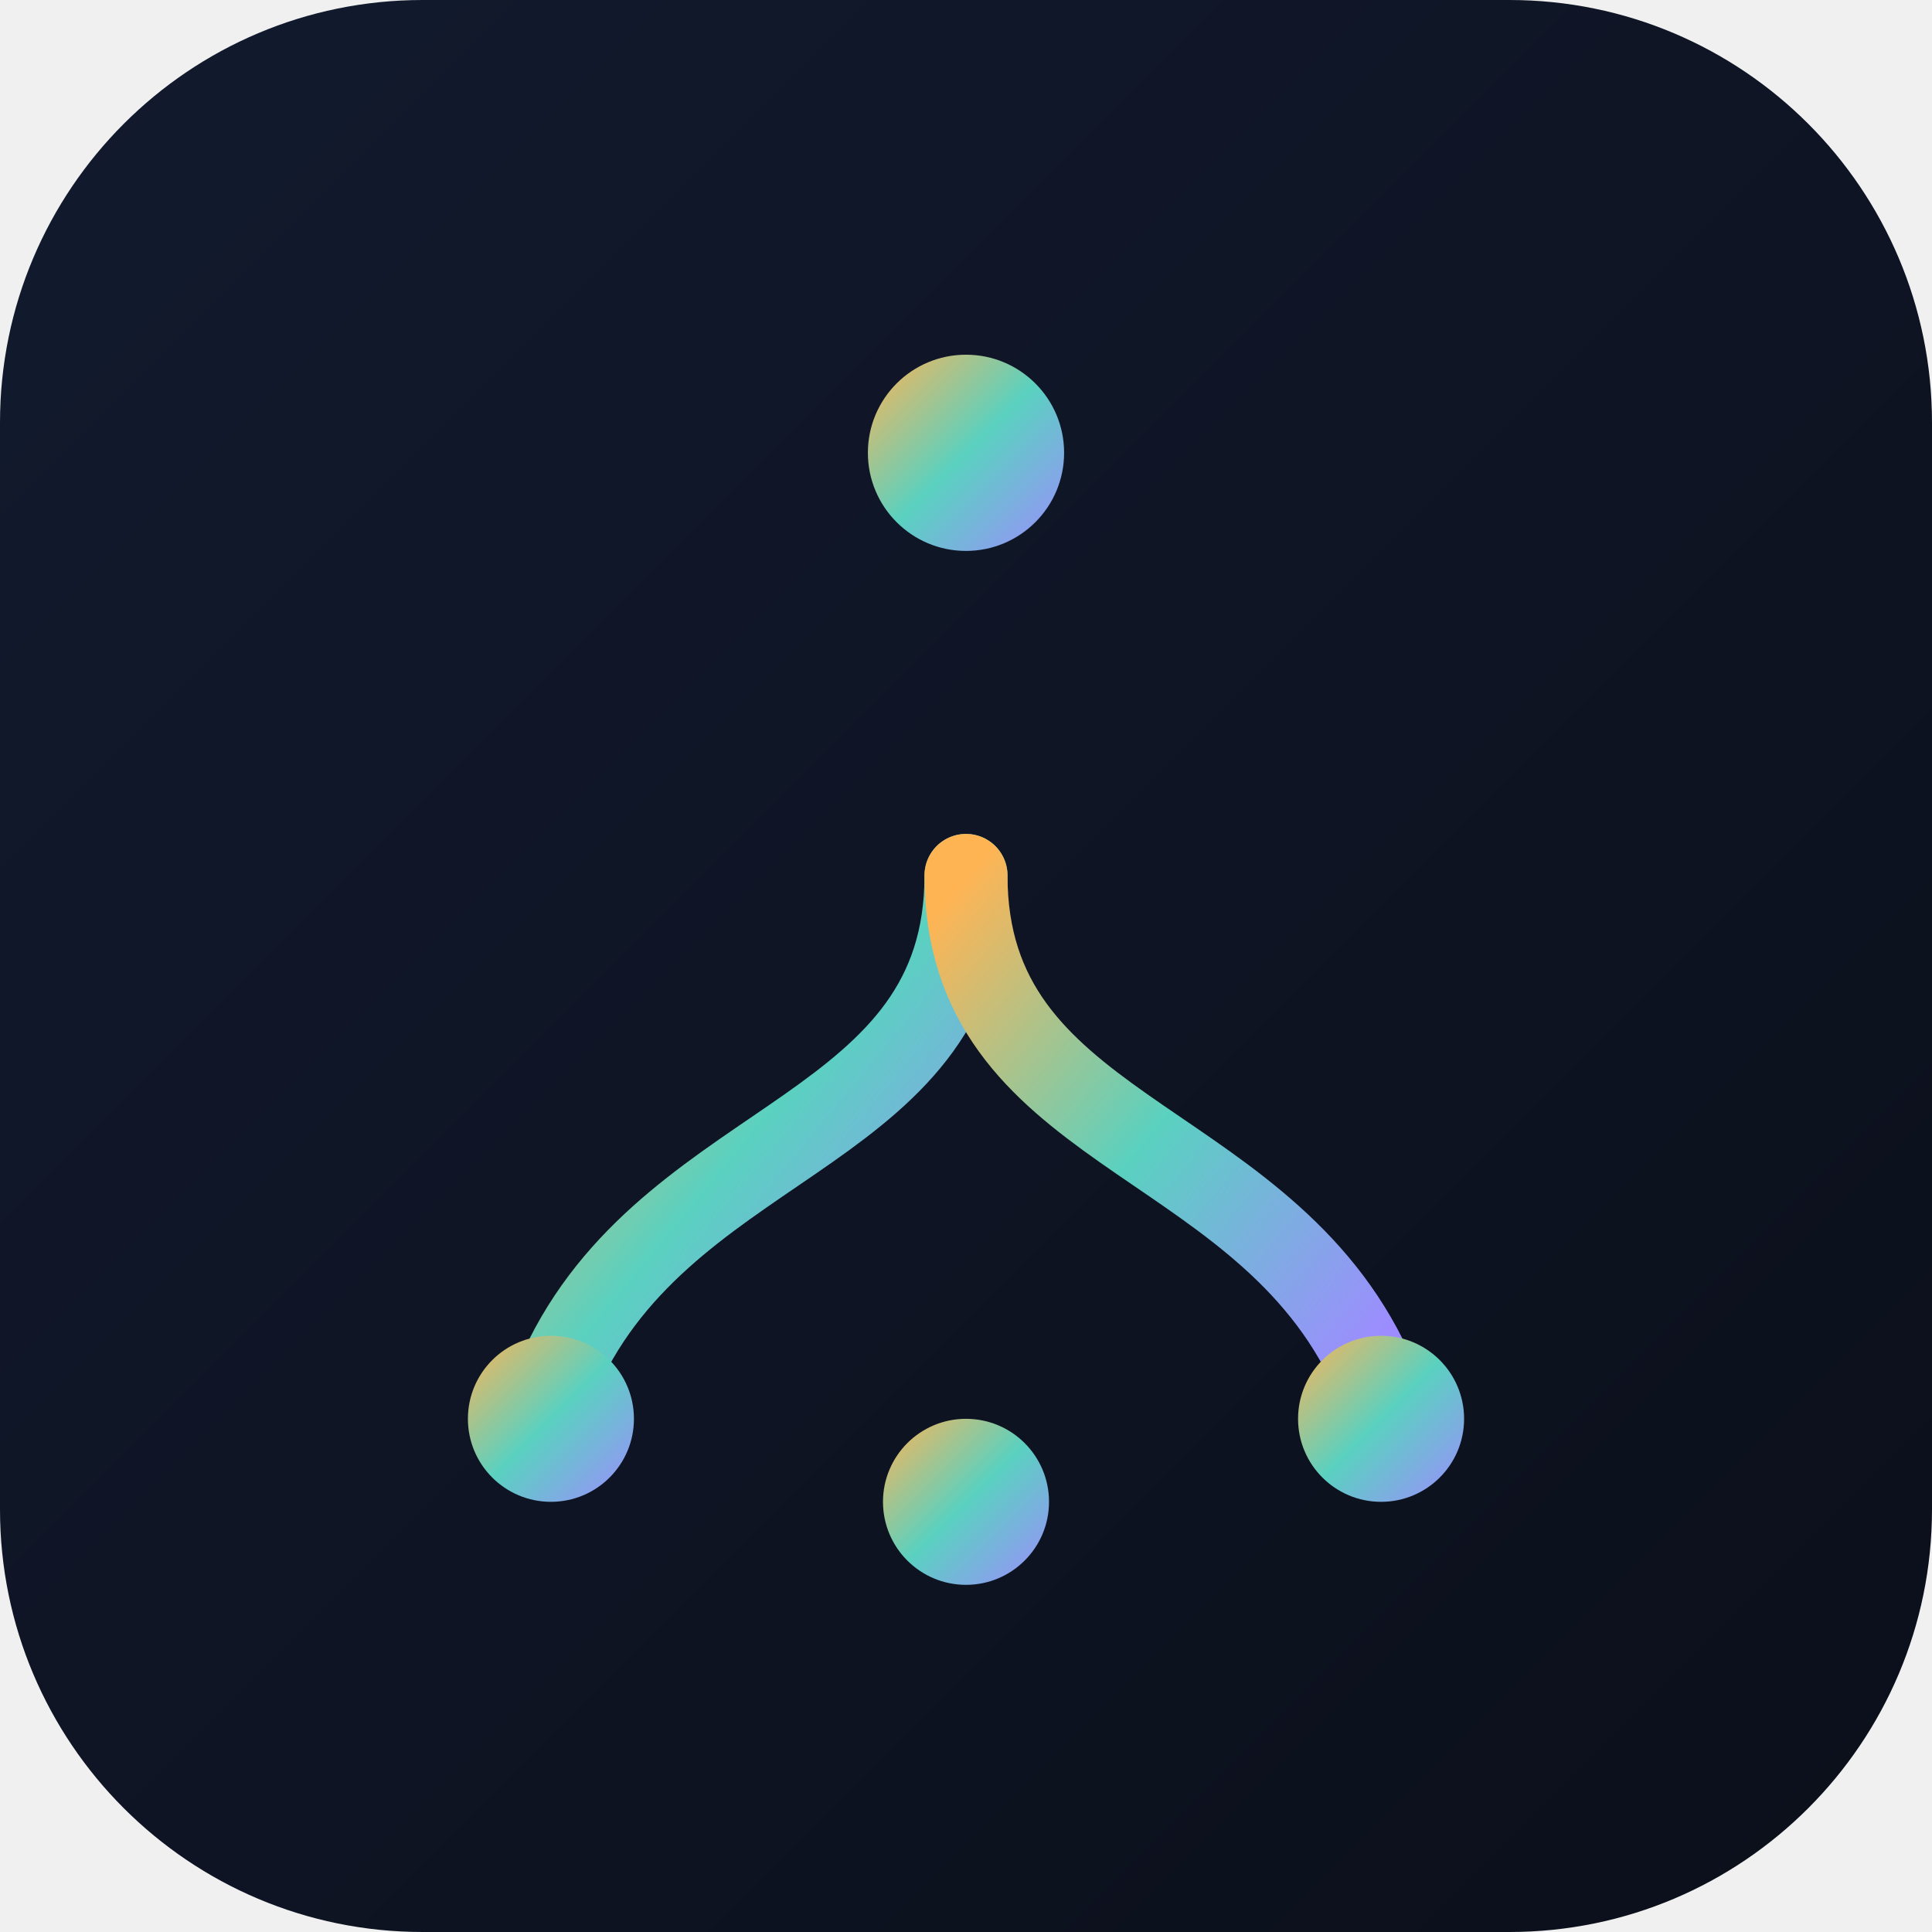
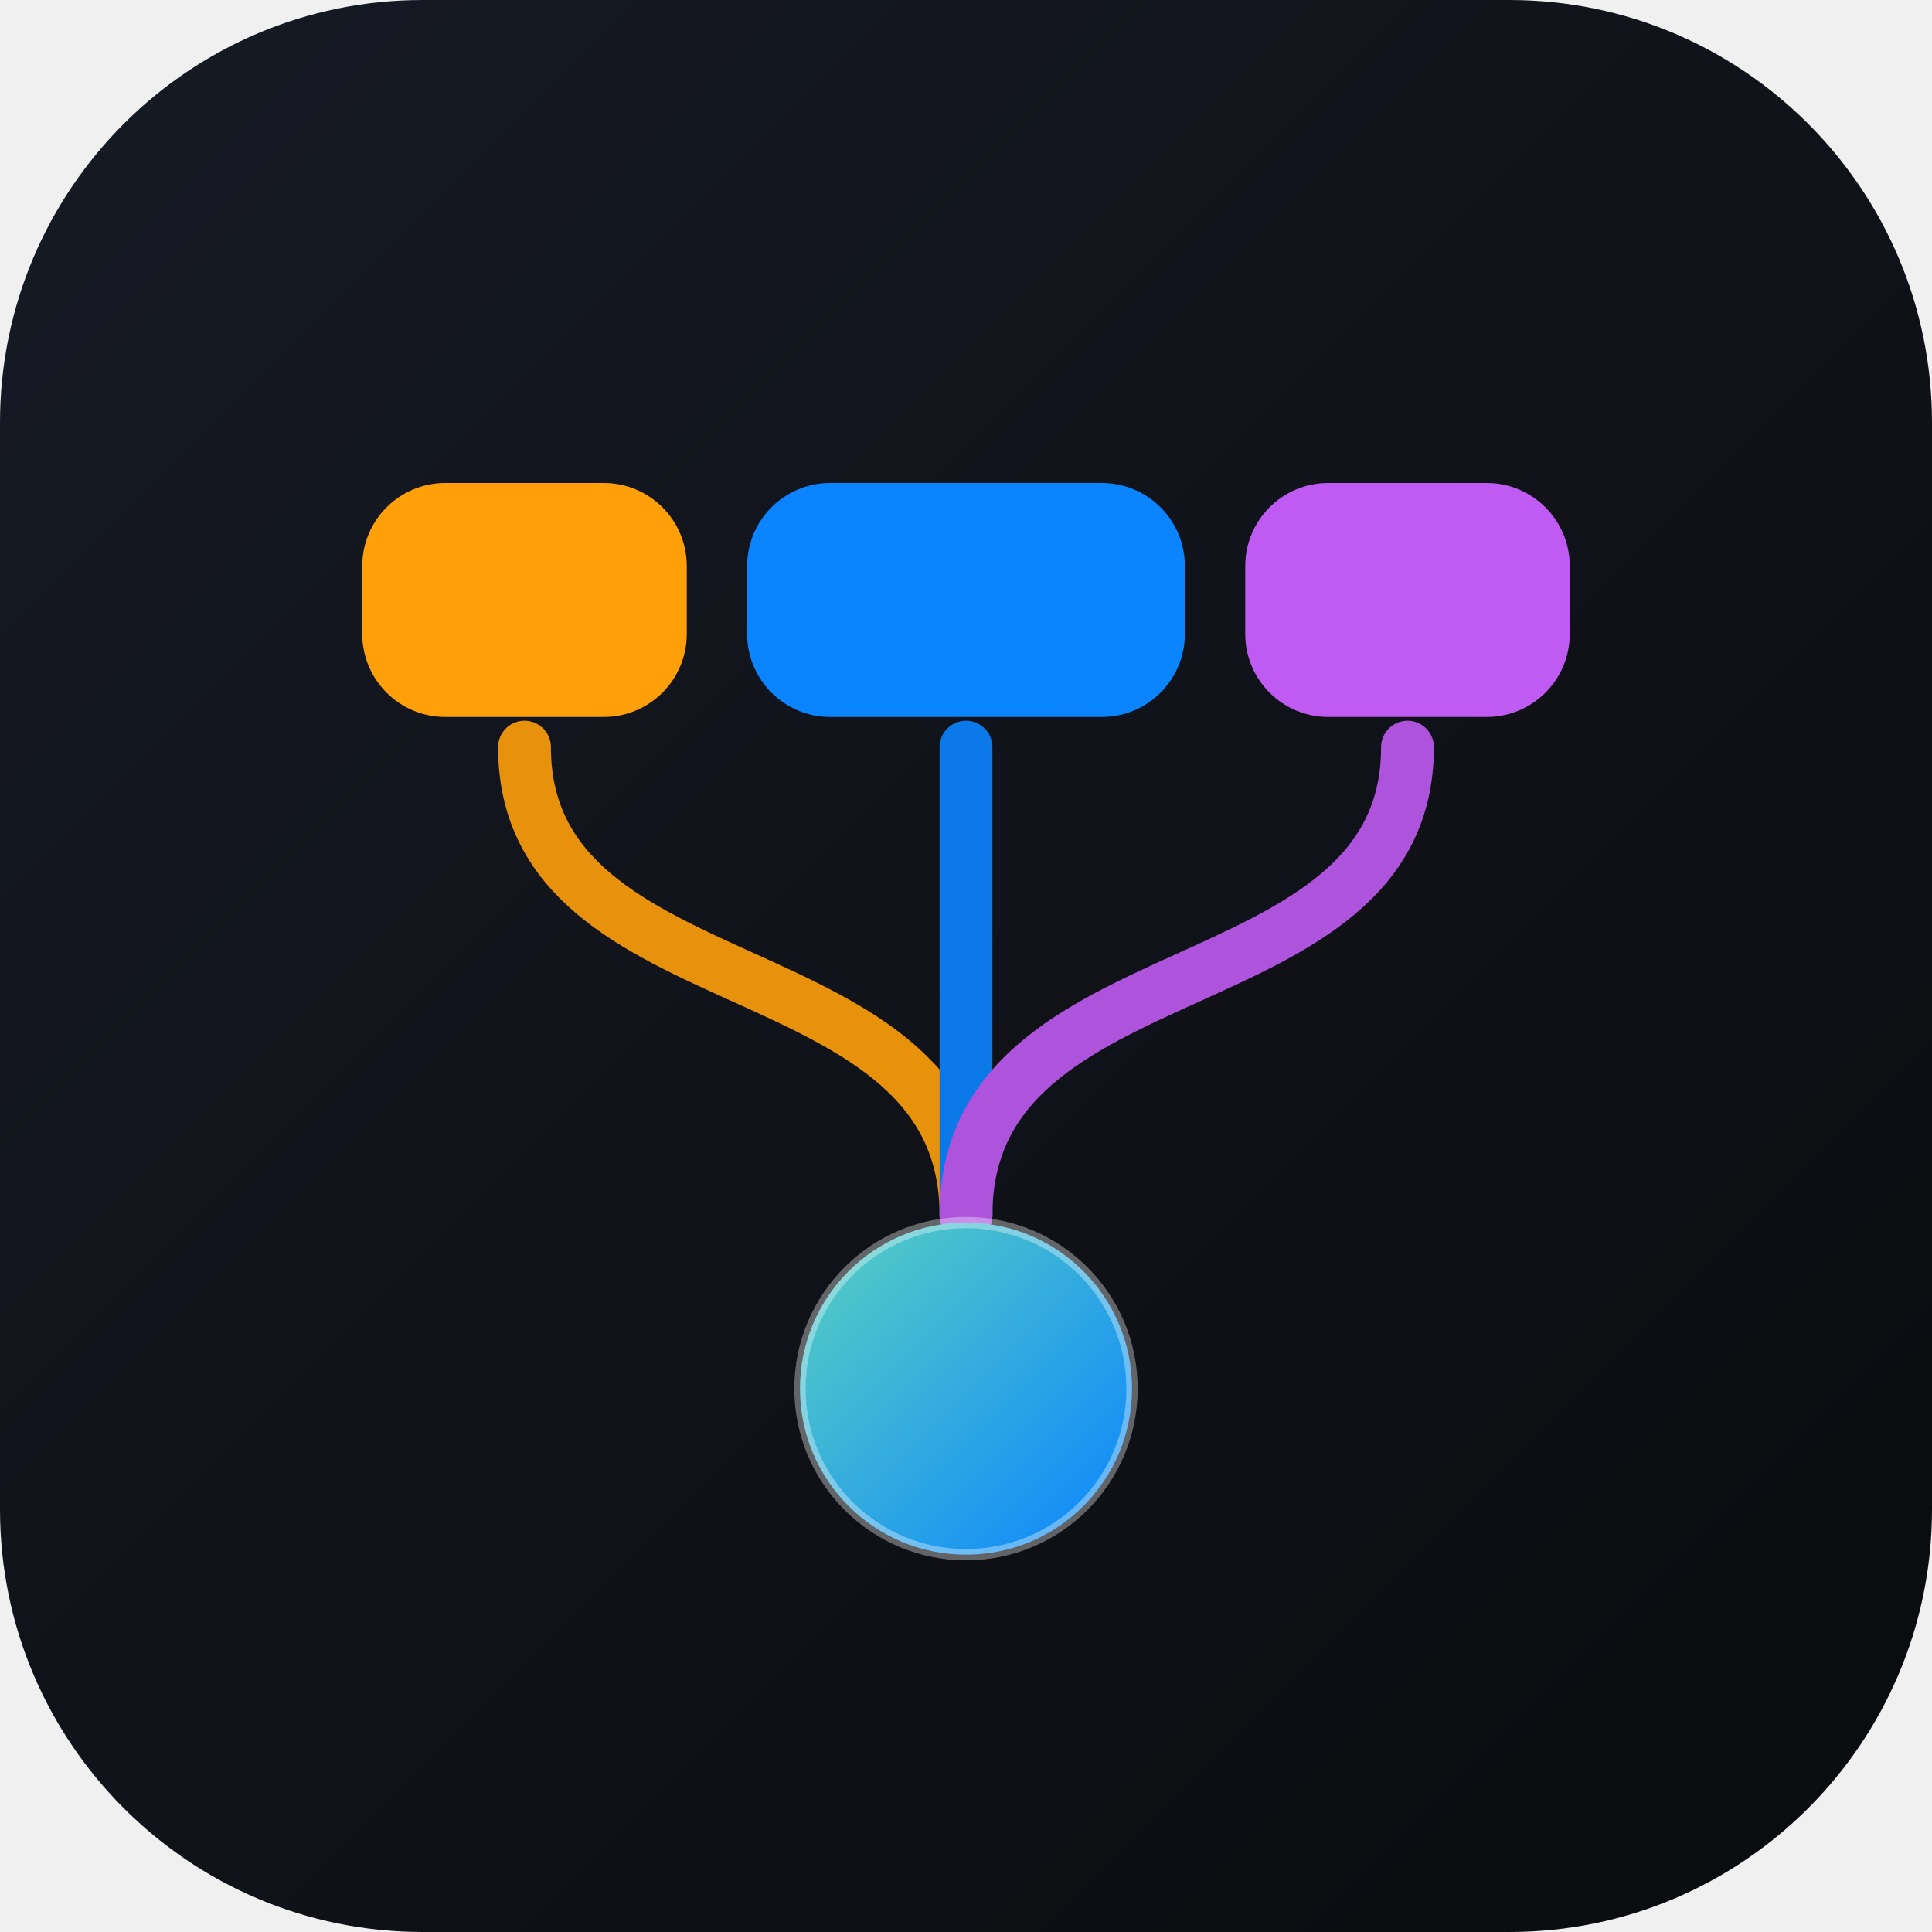
<svg xmlns="http://www.w3.org/2000/svg" viewBox="0 0 512 512" width="512" height="512">
  <defs>
    <linearGradient id="bg" x1="0" y1="0" x2="1" y2="1">
-       <stop offset="0" stop-color="#121a2e" />
-       <stop offset="1" stop-color="#0b0f1a" />
+       <stop offset="0" stop-color="#161a24" />
+       <stop offset="1" stop-color="#0a0b0e" />
    </linearGradient>
-     <linearGradient id="g" x1="0" y1="0" x2="1" y2="1">
-       <stop offset="0" stop-color="#ffb454" />
-       <stop offset="0.5" stop-color="#5ad1c0" />
-       <stop offset="1" stop-color="#9d8cff" />
+     <linearGradient id="meaning" x1="0" y1="0" x2="1" y2="1">
+       <stop offset="0" stop-color="#5ad1c0" />
+       <stop offset="1" stop-color="#0a84ff" />
    </linearGradient>
  </defs>
  <rect width="512" height="512" rx="112" fill="url(#bg)" />
-   <g fill="none" stroke="url(#g)" stroke-width="22" stroke-linecap="round">
-     <path d="M256 132 V232" />
-     <path d="M256 232 C256 300 180 300 150 360" />
-     <path d="M256 232 C256 300 332 300 362 360" />
-     <path d="M256 232 C256 320 256 320 256 384" />
+   <g>
+     <rect x="96" y="128" width="86" height="62" rx="22" fill="#ff9f0a" />
+     <rect x="198" y="128" width="116" height="62" rx="22" fill="#0a84ff" />
+     <rect x="330" y="128" width="86" height="62" rx="22" fill="#bf5af2" />
  </g>
-   <g fill="url(#g)">
-     <circle cx="256" cy="120" r="26" />
-     <circle cx="146" cy="376" r="22" />
-     <circle cx="256" cy="398" r="22" />
-     <circle cx="366" cy="376" r="22" />
+   <g fill="none" stroke-width="14" stroke-linecap="round" opacity="0.9">
+     <path d="M139 198 C139 268 256 250 256 322" stroke="#ff9f0a" />
+     <path d="M256 198 V322" stroke="#0a84ff" />
+     <path d="M373 198 C373 268 256 250 256 322" stroke="#bf5af2" />
  </g>
+   <circle cx="256" cy="368" r="44" fill="url(#meaning)" />
+   <circle cx="256" cy="368" r="44" fill="none" stroke="#ffffff" stroke-opacity="0.35" stroke-width="3" />
</svg>
